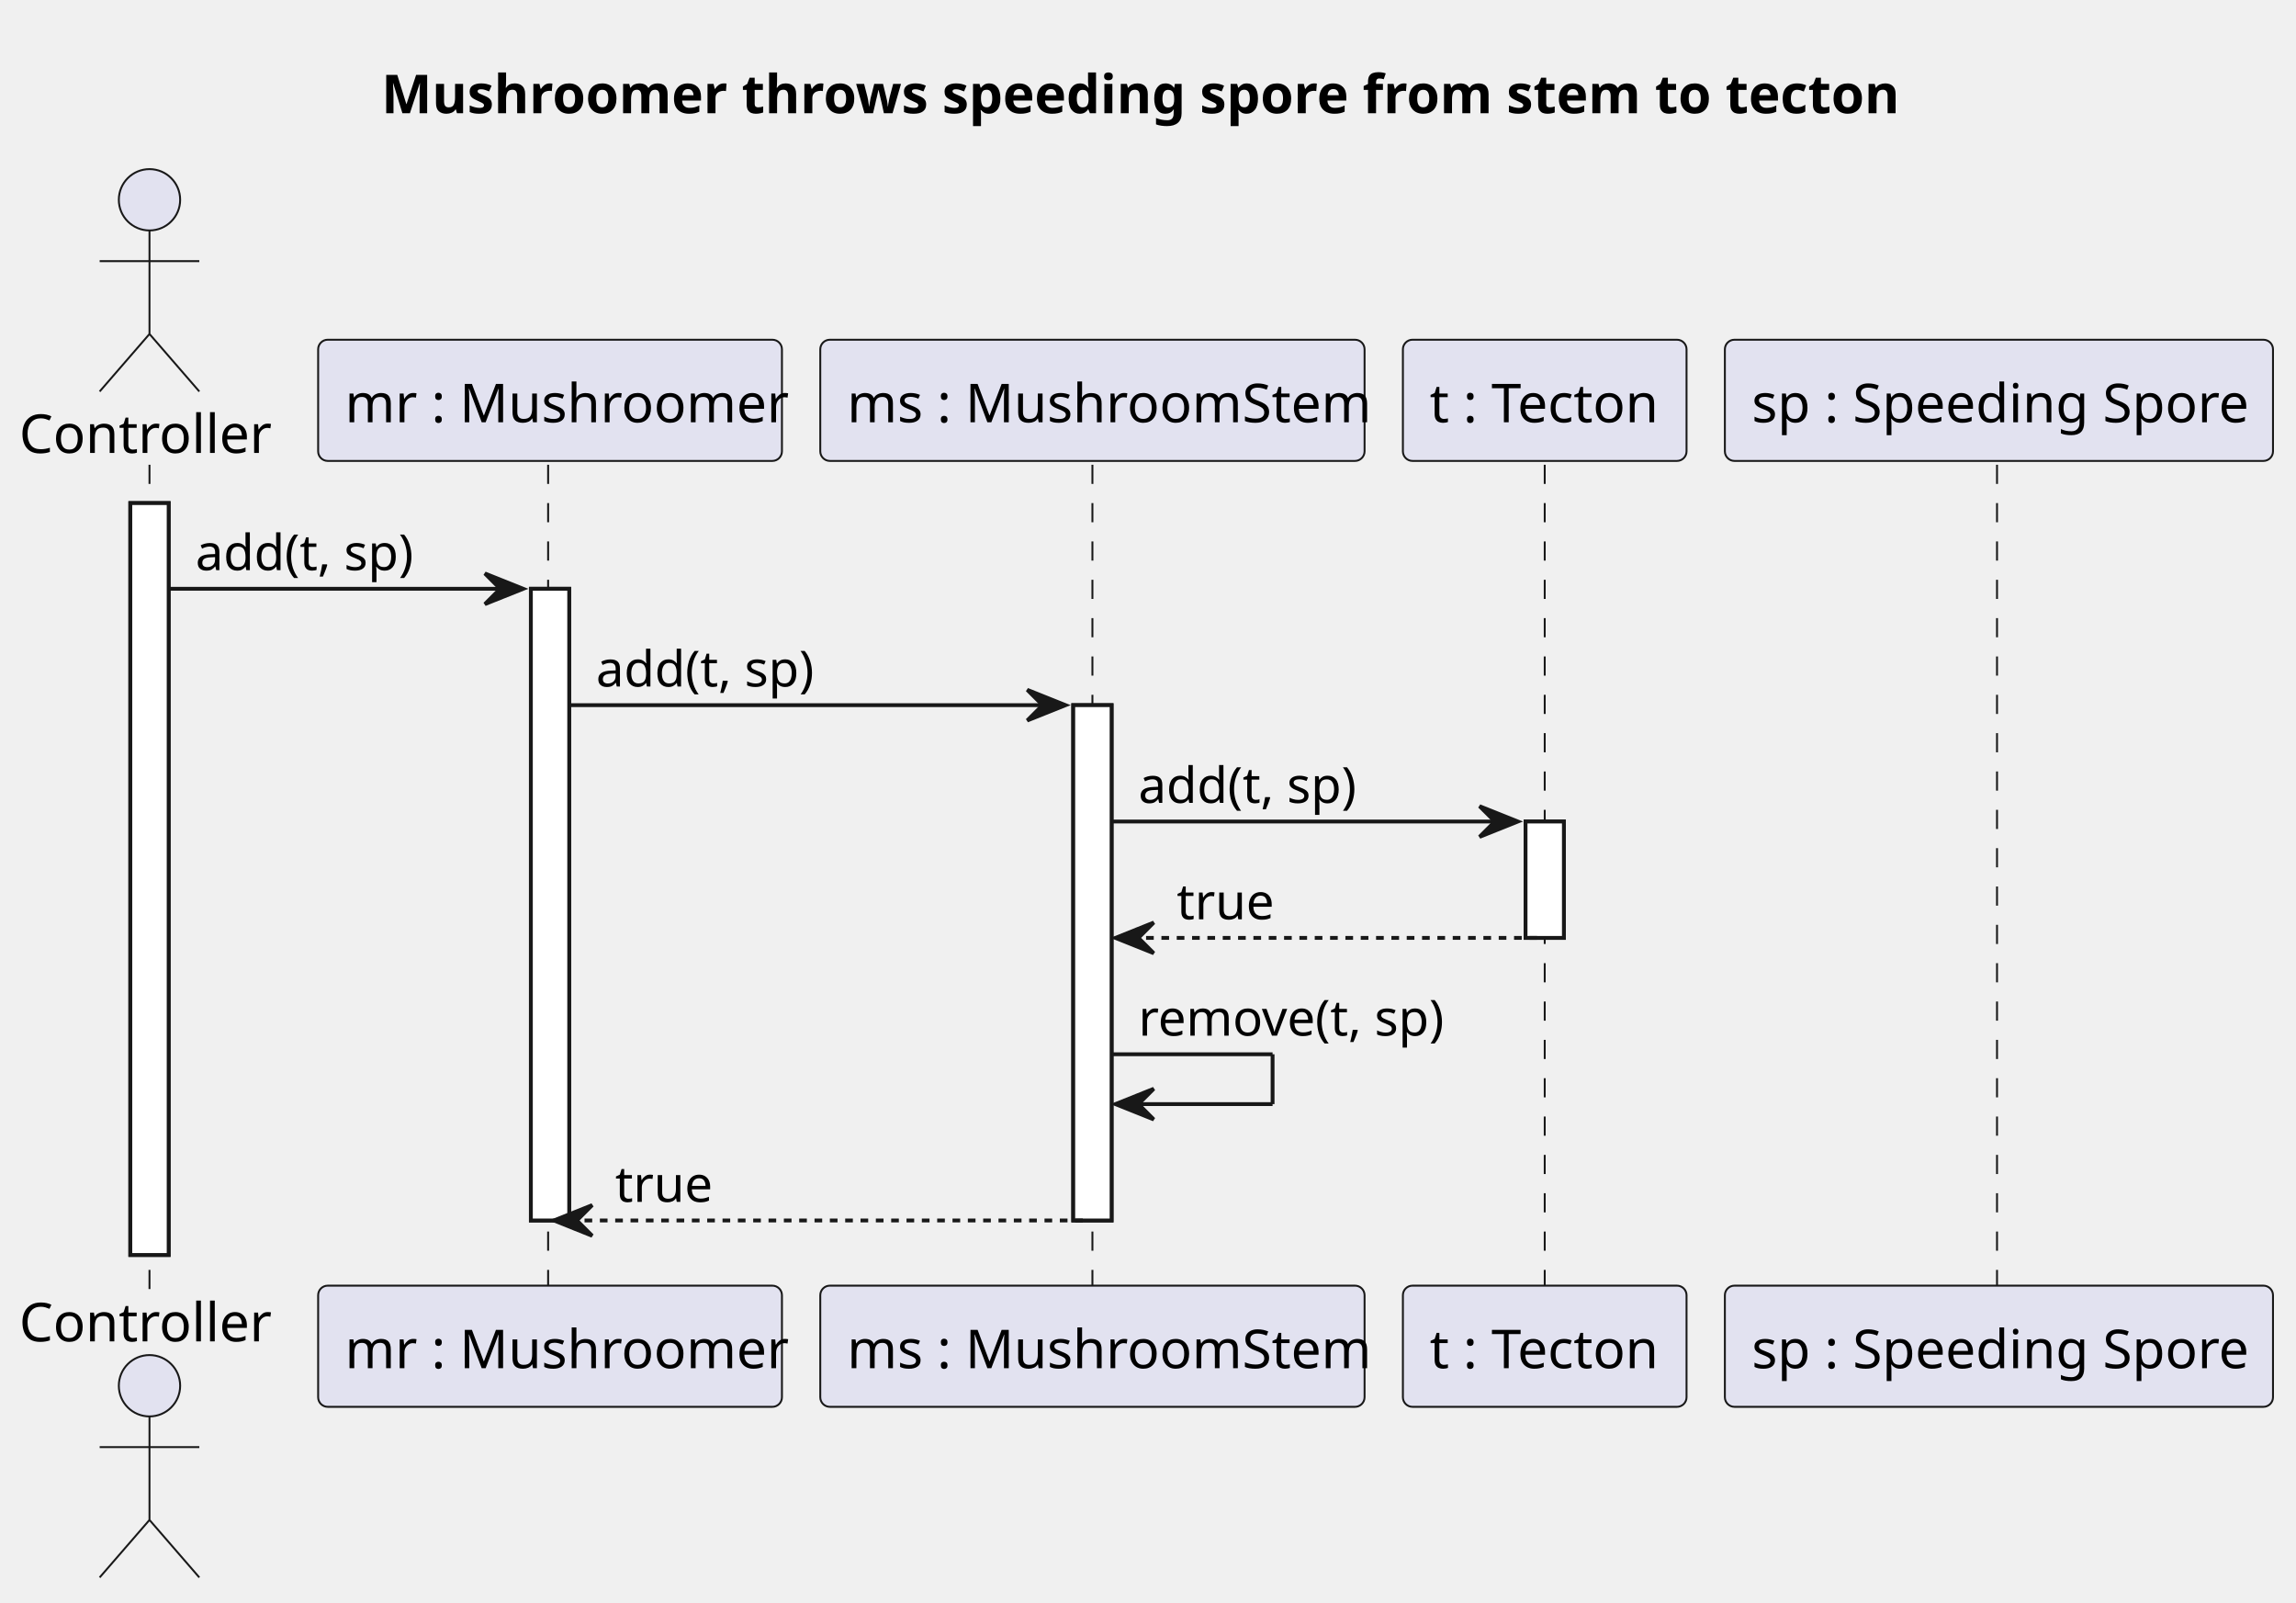
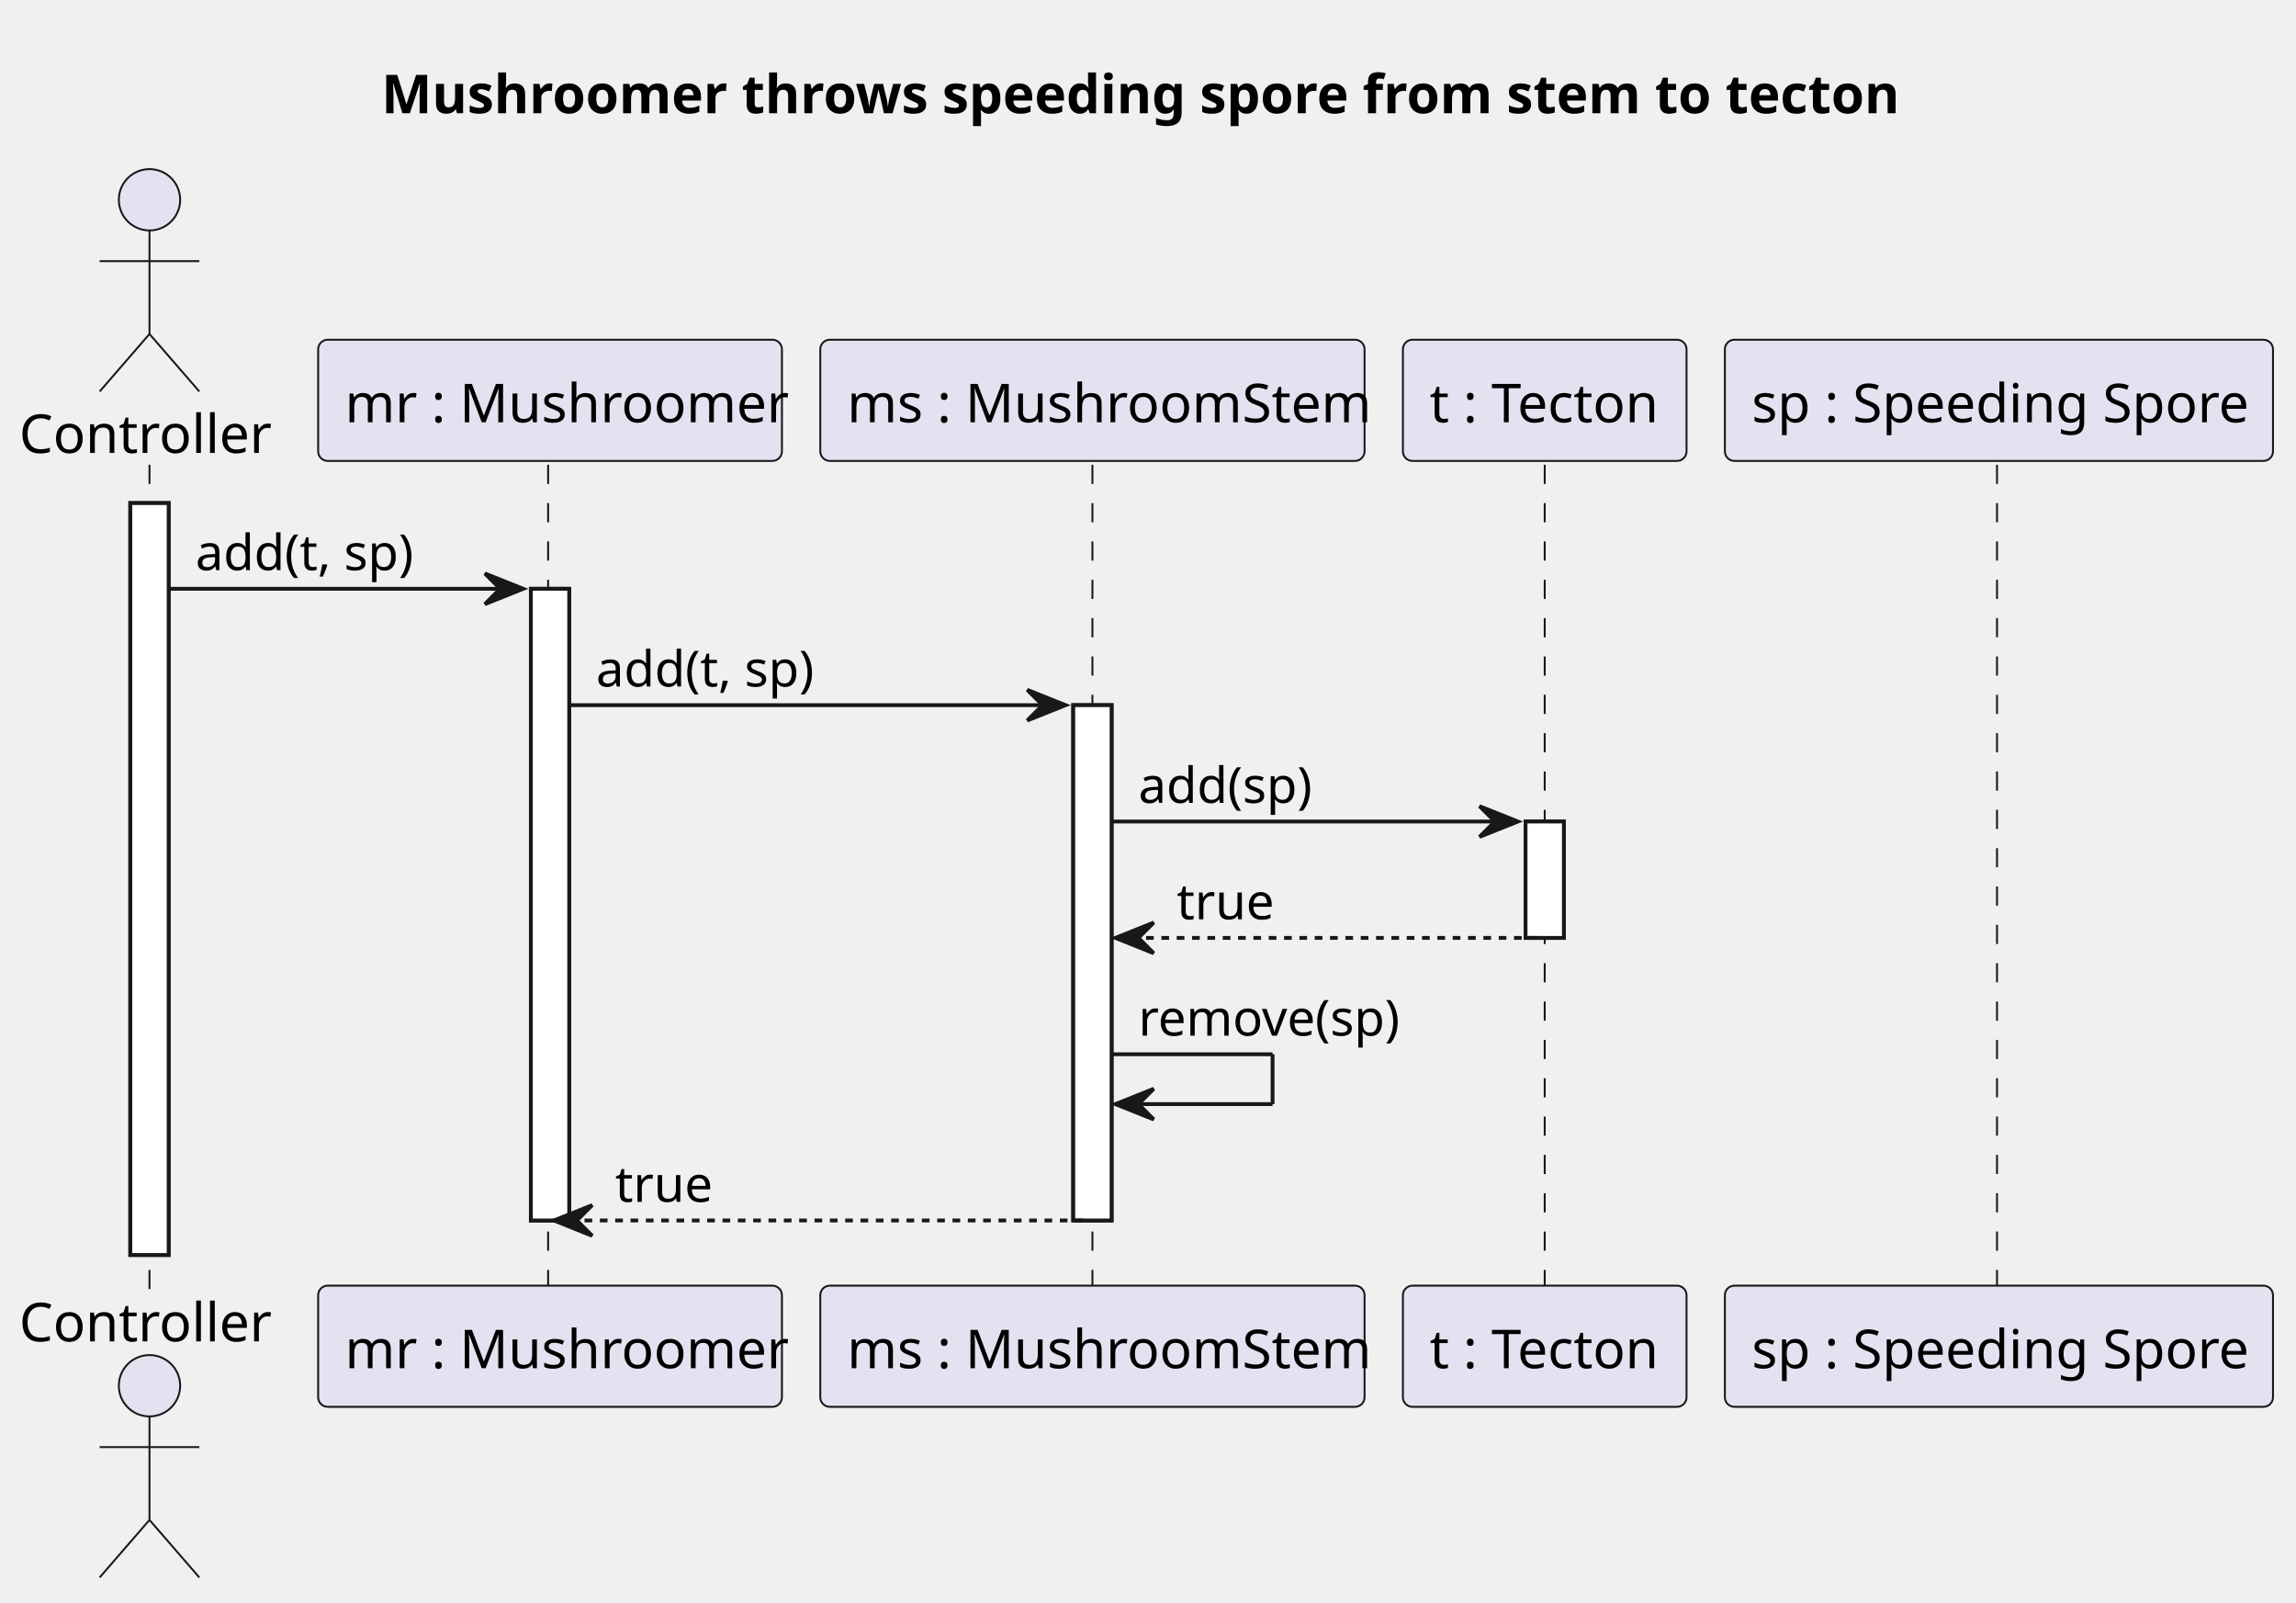
<svg xmlns="http://www.w3.org/2000/svg" contentStyleType="text/css" height="418px" preserveAspectRatio="none" style="width:599px;height:418px;background:#FFFFFF;" version="1.1" viewBox="0 0 599 418" width="599px" zoomAndPan="magnify">
  <defs />
  <g>
    <text fill="#000000" font-family="sans-serif" font-size="14" font-weight="bold" lengthAdjust="spacing" textLength="398" x="99.5" y="29.533">Mushroomer throws speeding spore from stem to tecton</text>
    <rect fill="#FFFFFF" height="196.109" style="stroke:#181818;stroke-width:1.0;" width="10" x="34" y="131.219" />
    <rect fill="#FFFFFF" height="164.758" style="stroke:#181818;stroke-width:1.0;" width="10" x="138.5" y="153.57" />
    <rect fill="#FFFFFF" height="134.406" style="stroke:#181818;stroke-width:1.0;" width="10" x="280" y="183.922" />
    <rect fill="#FFFFFF" height="30.352" style="stroke:#181818;stroke-width:1.0;" width="10" x="398" y="214.273" />
    <line style="stroke:#181818;stroke-width:0.5;stroke-dasharray:5.0,5.0;" x1="39" x2="39" y1="121.219" y2="336.328" />
    <line style="stroke:#181818;stroke-width:0.5;stroke-dasharray:5.0,5.0;" x1="143" x2="143" y1="121.219" y2="336.328" />
    <line style="stroke:#181818;stroke-width:0.5;stroke-dasharray:5.0,5.0;" x1="285" x2="285" y1="121.219" y2="336.328" />
    <line style="stroke:#181818;stroke-width:0.5;stroke-dasharray:5.0,5.0;" x1="403" x2="403" y1="121.219" y2="336.328" />
    <line style="stroke:#181818;stroke-width:0.5;stroke-dasharray:5.0,5.0;" x1="521" x2="521" y1="121.219" y2="336.328" />
    <text fill="#000000" font-family="sans-serif" font-size="14" lengthAdjust="spacing" textLength="62" x="5" y="118.143">Controller</text>
    <ellipse cx="39" cy="52.109" fill="#E2E2F0" rx="8" ry="8" style="stroke:#181818;stroke-width:0.5;" />
    <path d="M39,60.109 L39,87.109 M26,68.109 L52,68.109 M39,87.109 L26,102.109 M39,87.109 L52,102.109 " fill="none" style="stroke:#181818;stroke-width:0.5;" />
    <text fill="#000000" font-family="sans-serif" font-size="14" lengthAdjust="spacing" textLength="62" x="5" y="349.861">Controller</text>
    <ellipse cx="39" cy="361.438" fill="#E2E2F0" rx="8" ry="8" style="stroke:#181818;stroke-width:0.5;" />
    <path d="M39,369.438 L39,396.438 M26,377.438 L52,377.438 M39,396.438 L26,411.438 M39,396.438 L52,411.438 " fill="none" style="stroke:#181818;stroke-width:0.5;" />
    <rect fill="#E2E2F0" height="31.609" rx="2.5" ry="2.5" style="stroke:#181818;stroke-width:0.5;" width="121" x="83" y="88.609" />
    <text fill="#000000" font-family="sans-serif" font-size="14" lengthAdjust="spacing" textLength="107" x="90" y="110.143">mr : Mushroomer</text>
    <rect fill="#E2E2F0" height="31.609" rx="2.5" ry="2.5" style="stroke:#181818;stroke-width:0.5;" width="121" x="83" y="335.328" />
    <text fill="#000000" font-family="sans-serif" font-size="14" lengthAdjust="spacing" textLength="107" x="90" y="356.861">mr : Mushroomer</text>
    <rect fill="#E2E2F0" height="31.609" rx="2.5" ry="2.5" style="stroke:#181818;stroke-width:0.5;" width="142" x="214" y="88.609" />
    <text fill="#000000" font-family="sans-serif" font-size="14" lengthAdjust="spacing" textLength="128" x="221" y="110.143">ms : MushroomStem</text>
    <rect fill="#E2E2F0" height="31.609" rx="2.5" ry="2.5" style="stroke:#181818;stroke-width:0.5;" width="142" x="214" y="335.328" />
    <text fill="#000000" font-family="sans-serif" font-size="14" lengthAdjust="spacing" textLength="128" x="221" y="356.861">ms : MushroomStem</text>
    <rect fill="#E2E2F0" height="31.609" rx="2.5" ry="2.5" style="stroke:#181818;stroke-width:0.5;" width="74" x="366" y="88.609" />
    <text fill="#000000" font-family="sans-serif" font-size="14" lengthAdjust="spacing" textLength="60" x="373" y="110.143">t : Tecton</text>
    <rect fill="#E2E2F0" height="31.609" rx="2.5" ry="2.5" style="stroke:#181818;stroke-width:0.5;" width="74" x="366" y="335.328" />
    <text fill="#000000" font-family="sans-serif" font-size="14" lengthAdjust="spacing" textLength="60" x="373" y="356.861">t : Tecton</text>
    <rect fill="#E2E2F0" height="31.609" rx="2.5" ry="2.5" style="stroke:#181818;stroke-width:0.5;" width="143" x="450" y="88.609" />
    <text fill="#000000" font-family="sans-serif" font-size="14" lengthAdjust="spacing" textLength="129" x="457" y="110.143">sp : Speeding Spore</text>
    <rect fill="#E2E2F0" height="31.609" rx="2.5" ry="2.5" style="stroke:#181818;stroke-width:0.5;" width="143" x="450" y="335.328" />
    <text fill="#000000" font-family="sans-serif" font-size="14" lengthAdjust="spacing" textLength="129" x="457" y="356.861">sp : Speeding Spore</text>
    <rect fill="#FFFFFF" height="196.109" style="stroke:#181818;stroke-width:1.0;" width="10" x="34" y="131.219" />
    <rect fill="#FFFFFF" height="164.758" style="stroke:#181818;stroke-width:1.0;" width="10" x="138.5" y="153.57" />
    <rect fill="#FFFFFF" height="134.406" style="stroke:#181818;stroke-width:1.0;" width="10" x="280" y="183.922" />
    <rect fill="#FFFFFF" height="30.352" style="stroke:#181818;stroke-width:1.0;" width="10" x="398" y="214.273" />
    <polygon fill="#181818" points="126.5,149.57,136.5,153.57,126.5,157.57,130.5,153.57" style="stroke:#181818;stroke-width:1.0;" />
    <line style="stroke:#181818;stroke-width:1.0;" x1="44" x2="132.5" y1="153.57" y2="153.57" />
    <text fill="#000000" font-family="sans-serif" font-size="13" lengthAdjust="spacing" textLength="55" x="51" y="148.714">add(t, sp)</text>
    <polygon fill="#181818" points="268,179.922,278,183.922,268,187.922,272,183.922" style="stroke:#181818;stroke-width:1.0;" />
    <line style="stroke:#181818;stroke-width:1.0;" x1="148.5" x2="274" y1="183.922" y2="183.922" />
    <text fill="#000000" font-family="sans-serif" font-size="13" lengthAdjust="spacing" textLength="55" x="155.5" y="179.065">add(t, sp)</text>
    <polygon fill="#181818" points="386,210.273,396,214.273,386,218.273,390,214.273" style="stroke:#181818;stroke-width:1.0;" />
    <line style="stroke:#181818;stroke-width:1.0;" x1="290" x2="392" y1="214.273" y2="214.273" />
-     <text fill="#000000" font-family="sans-serif" font-size="13" lengthAdjust="spacing" textLength="55" x="297" y="209.417">add(t, sp)</text>
+     <text fill="#000000" font-family="sans-serif" font-size="13" lengthAdjust="spacing" textLength="43" x="297" y="209.417">add(sp)</text>
    <polygon fill="#181818" points="301,240.625,291,244.625,301,248.625,297,244.625" style="stroke:#181818;stroke-width:1.0;" />
    <line style="stroke:#181818;stroke-width:1.0;stroke-dasharray:2.0,2.0;" x1="295" x2="402" y1="244.625" y2="244.625" />
    <text fill="#000000" font-family="sans-serif" font-size="13" lengthAdjust="spacing" textLength="22" x="307" y="239.769">true</text>
    <line style="stroke:#181818;stroke-width:1.0;" x1="290" x2="332" y1="274.977" y2="274.977" />
    <line style="stroke:#181818;stroke-width:1.0;" x1="332" x2="332" y1="274.977" y2="287.977" />
    <line style="stroke:#181818;stroke-width:1.0;" x1="291" x2="332" y1="287.977" y2="287.977" />
    <polygon fill="#181818" points="301,283.977,291,287.977,301,291.977,297,287.977" style="stroke:#181818;stroke-width:1.0;" />
-     <text fill="#000000" font-family="sans-serif" font-size="13" lengthAdjust="spacing" textLength="75" x="297" y="270.12">remove(t, sp)</text>
+     <text fill="#000000" font-family="sans-serif" font-size="13" lengthAdjust="spacing" textLength="63" x="297" y="270.12">remove(sp)</text>
    <polygon fill="#181818" points="154.5,314.328,144.5,318.328,154.5,322.328,150.5,318.328" style="stroke:#181818;stroke-width:1.0;" />
    <line style="stroke:#181818;stroke-width:1.0;stroke-dasharray:2.0,2.0;" x1="148.5" x2="284" y1="318.328" y2="318.328" />
    <text fill="#000000" font-family="sans-serif" font-size="13" lengthAdjust="spacing" textLength="22" x="160.5" y="313.472">true</text>
  </g>
</svg>
